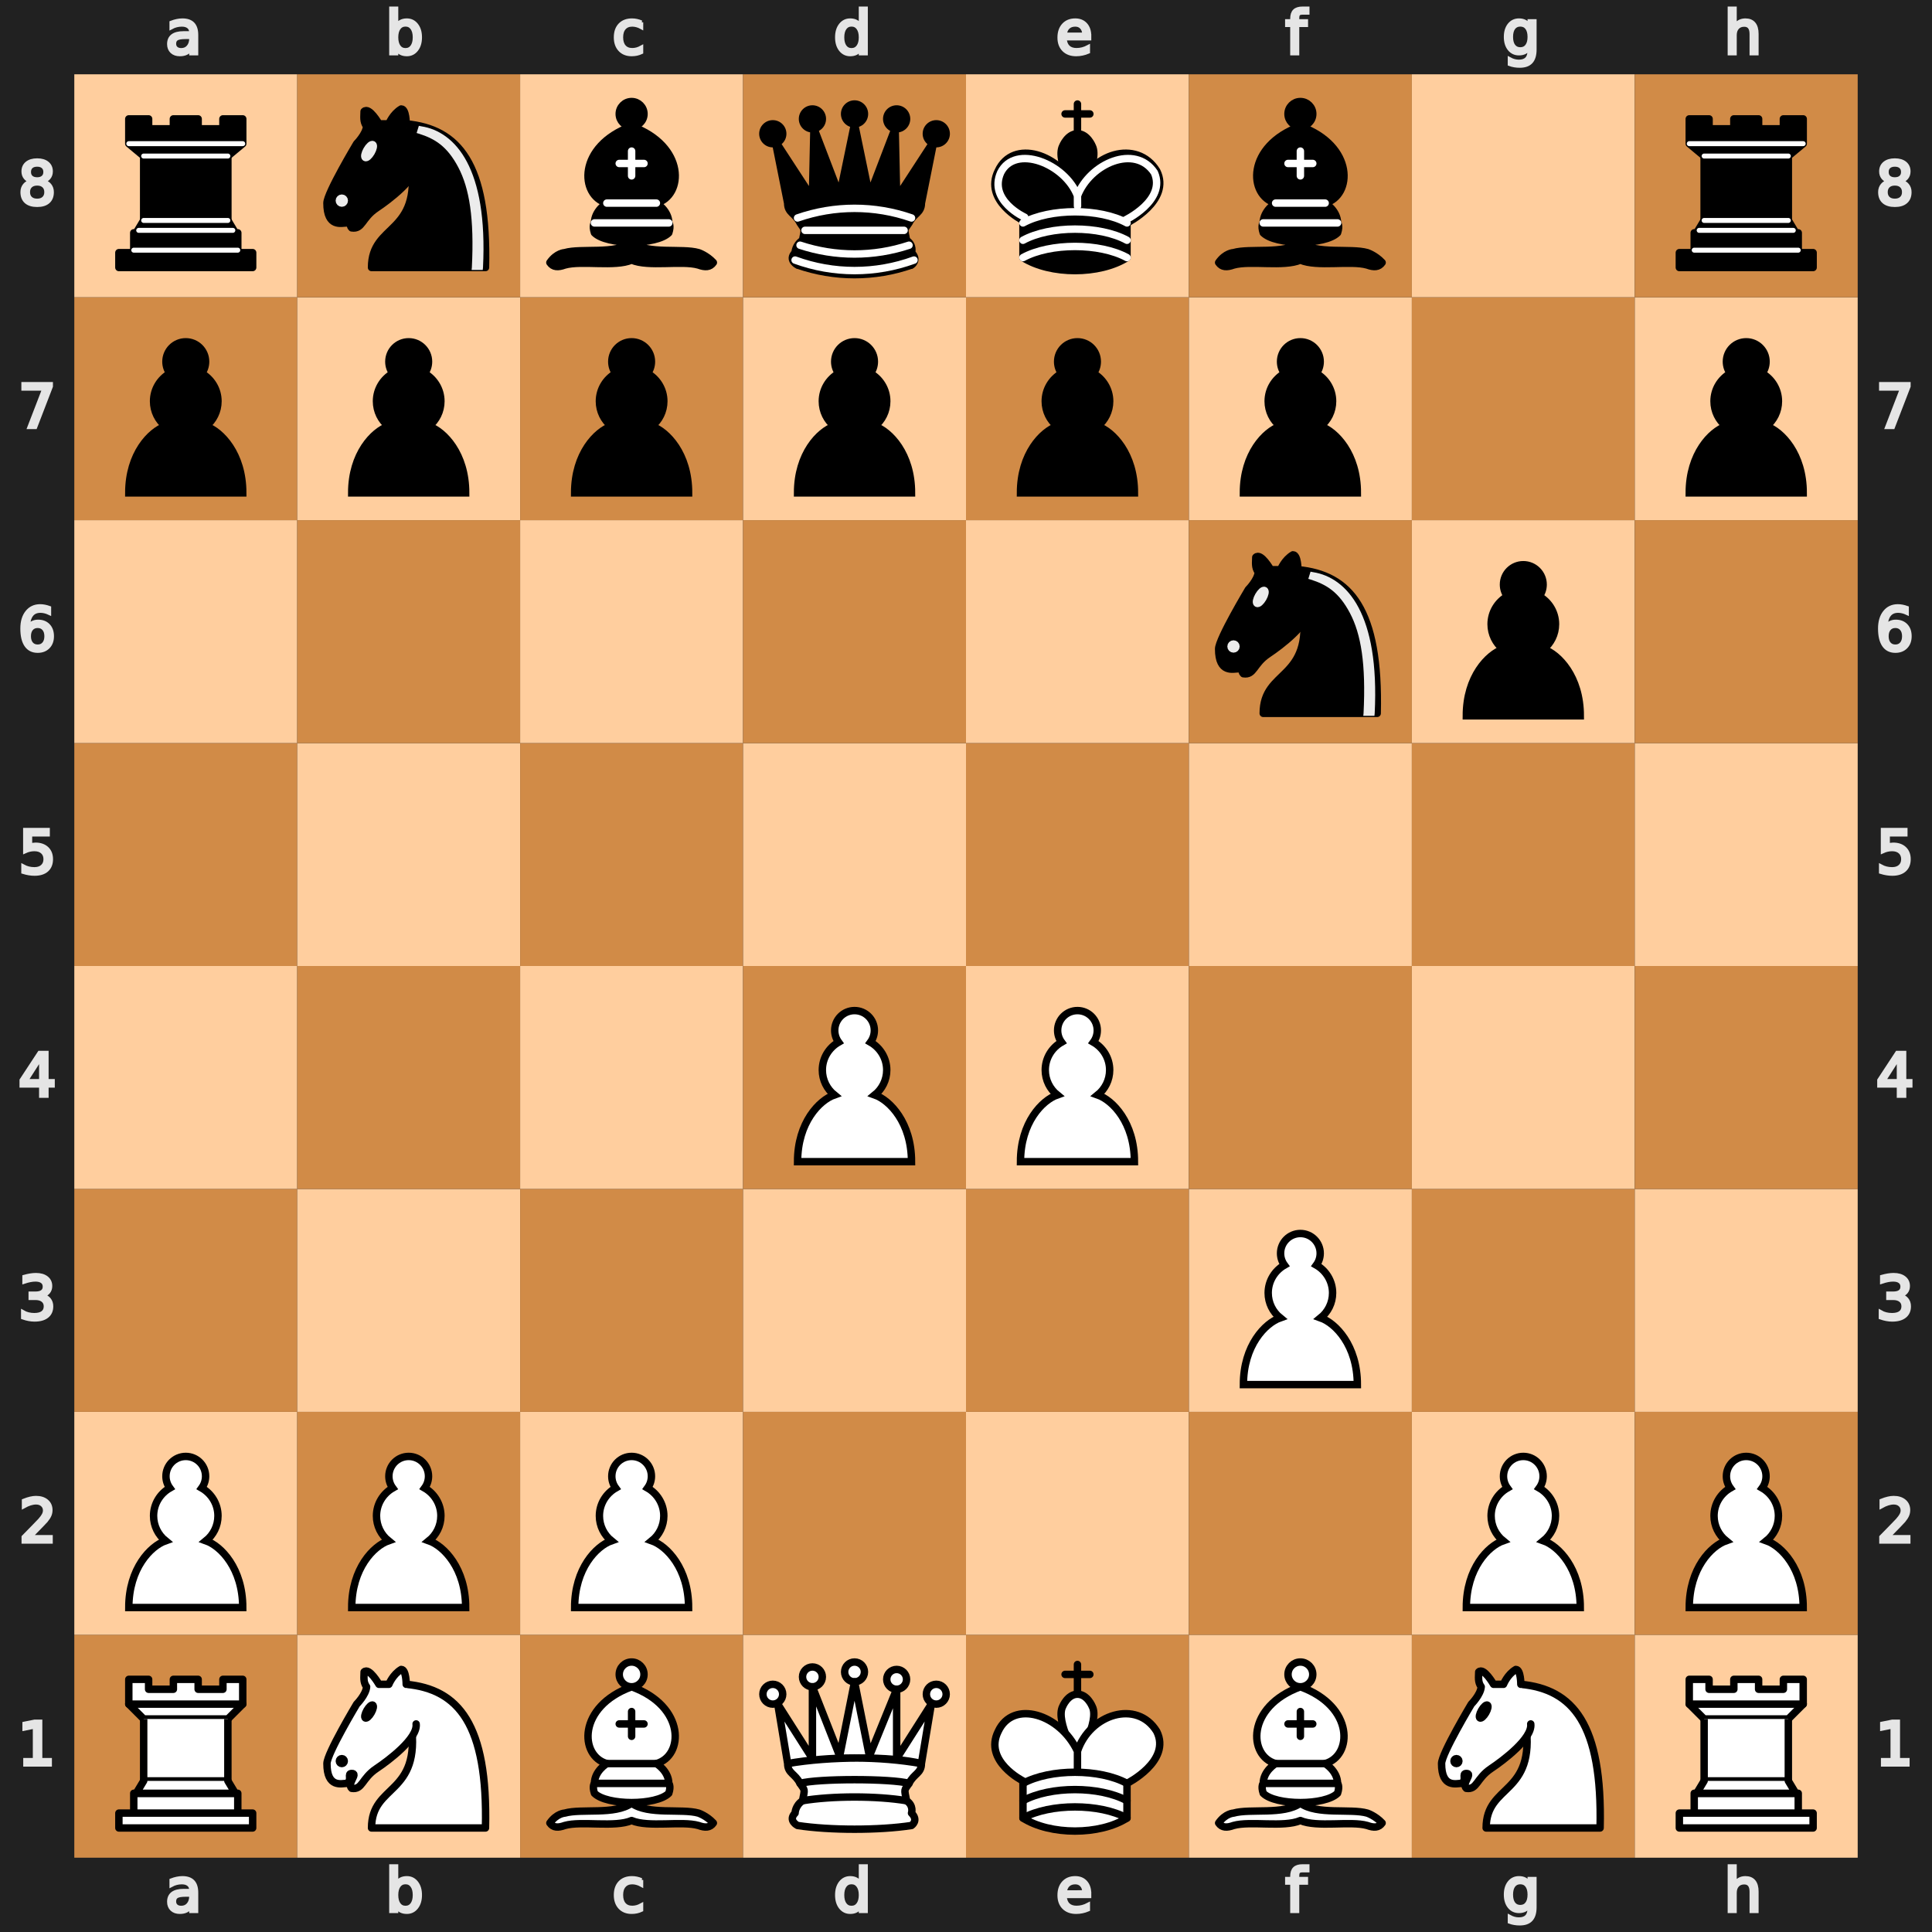
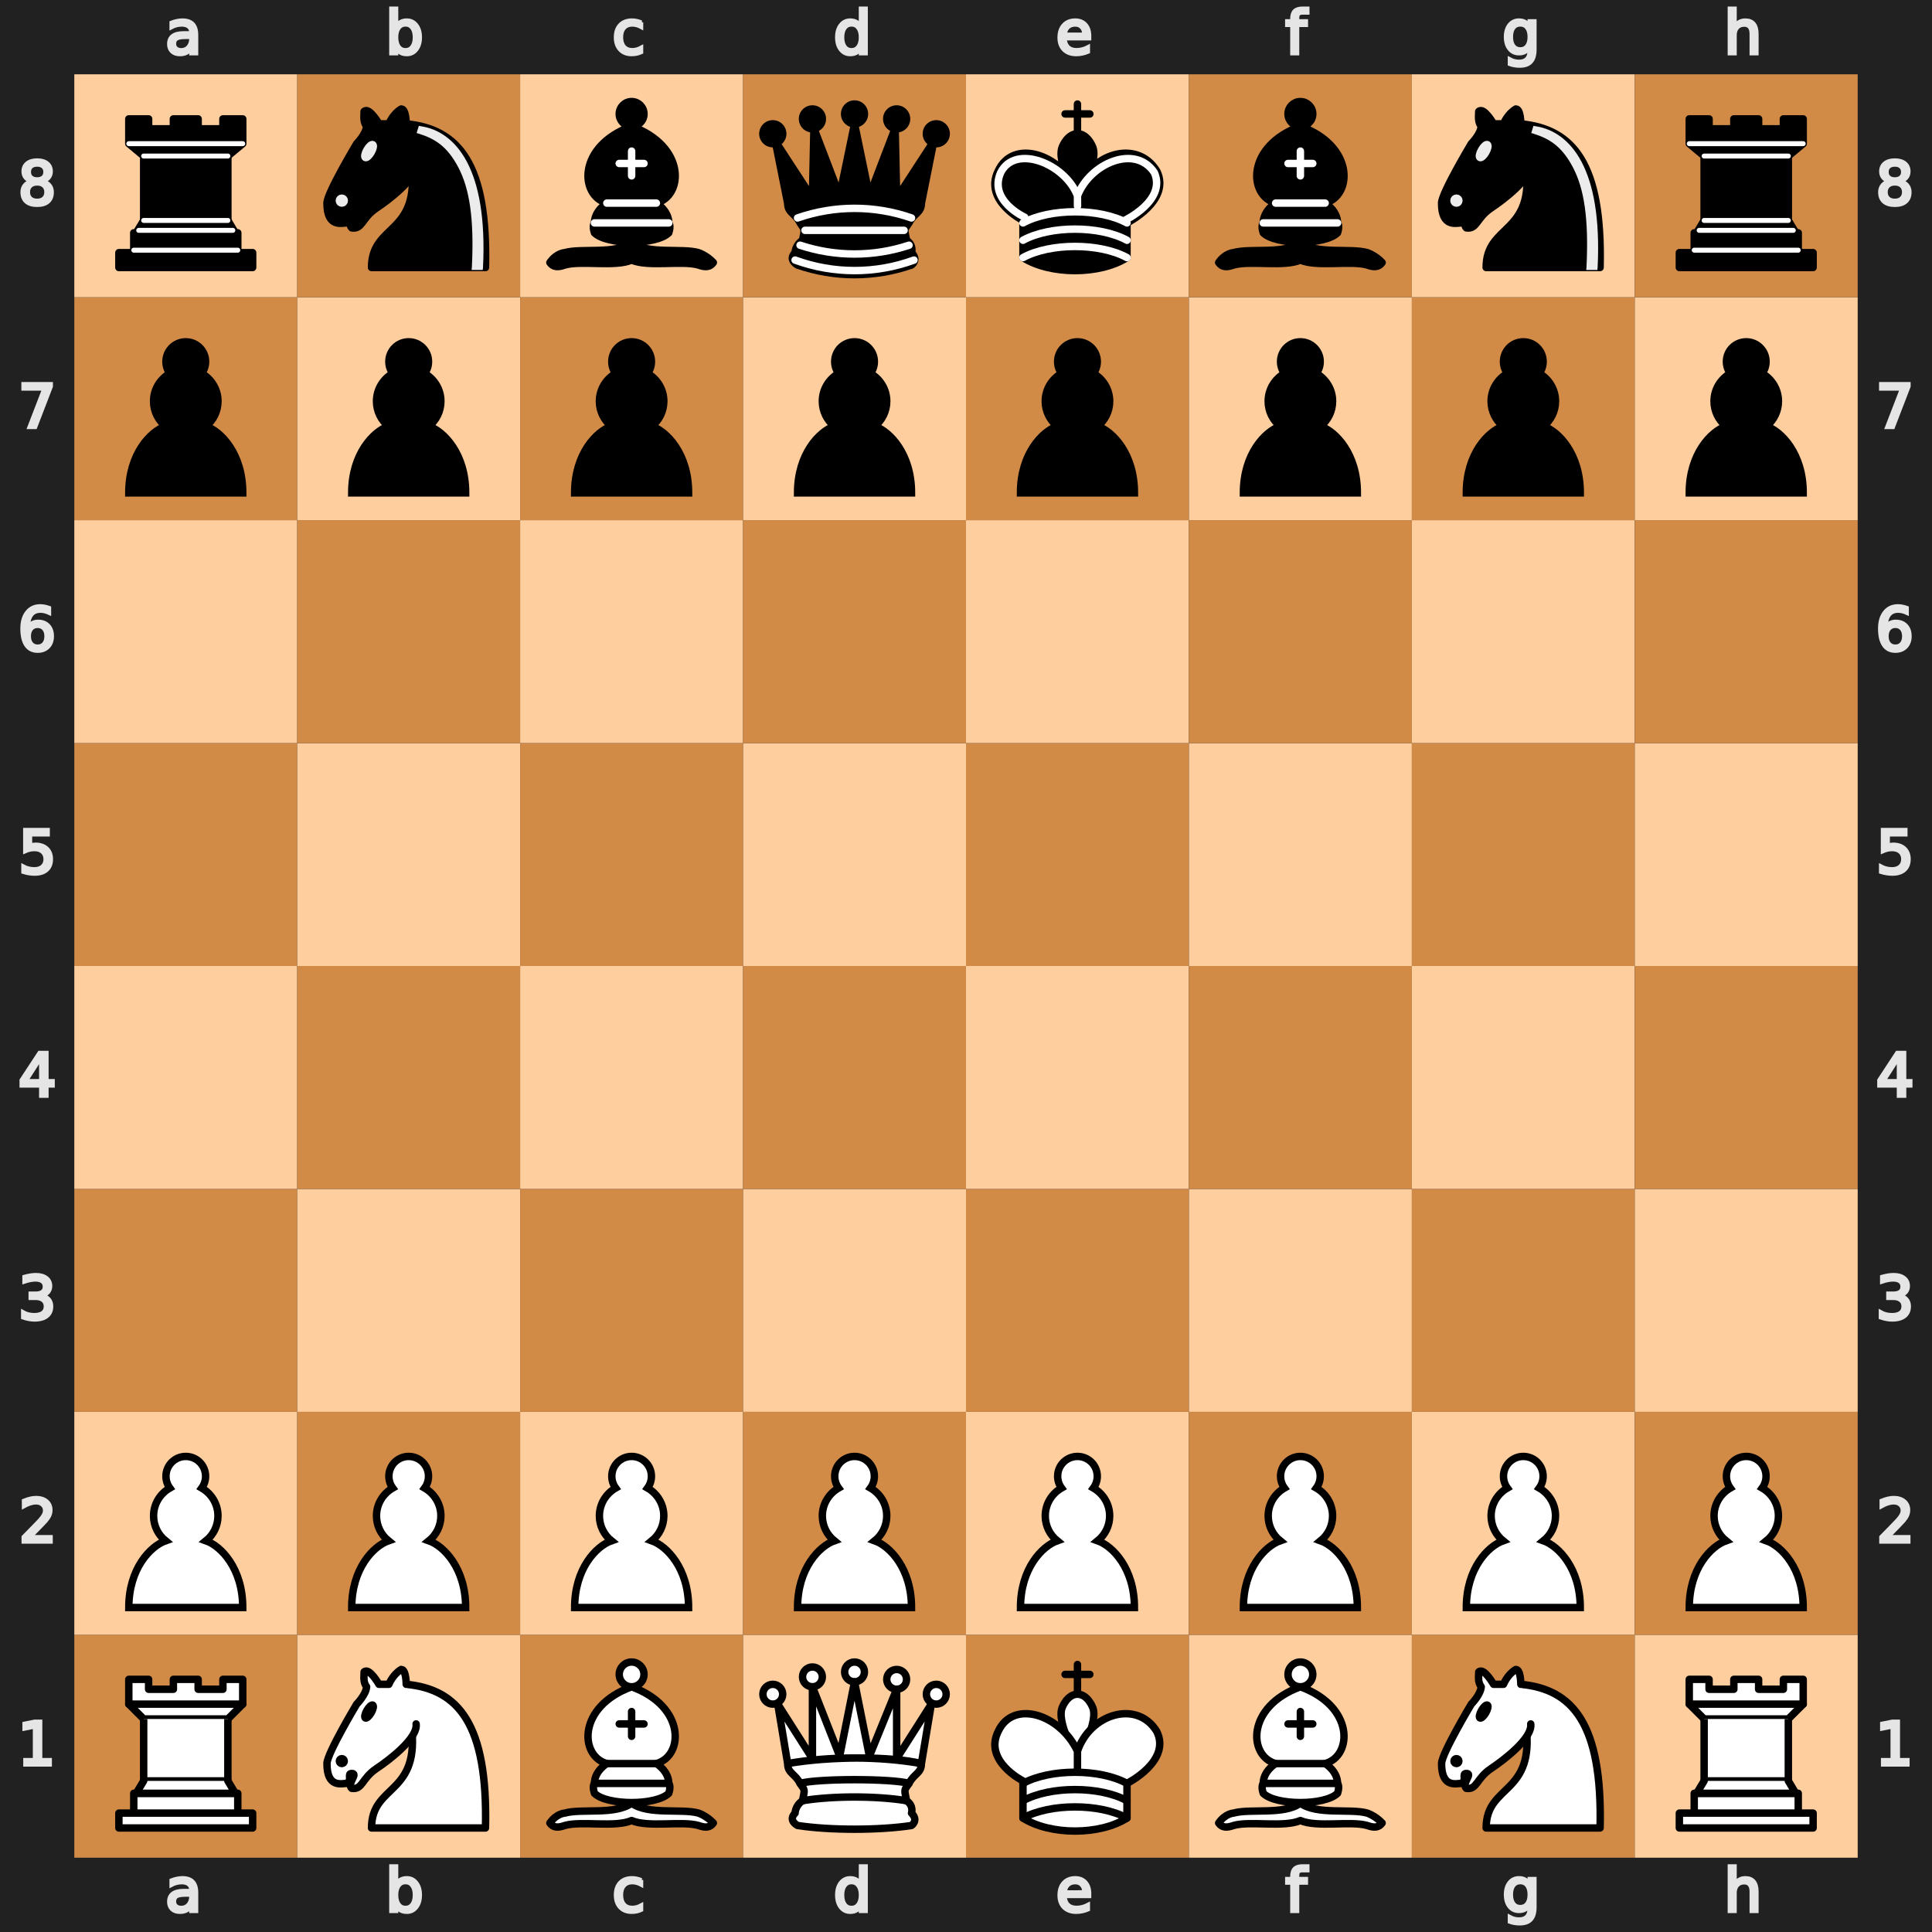
<svg xmlns="http://www.w3.org/2000/svg" xmlns:xlink="http://www.w3.org/1999/xlink" version="1.2" baseProfile="tiny" viewBox="0 0 390 390">
  <defs>
    <g id="white-pawn" class="white pawn">
      <path d="M22.5 9c-2.21 0-4 1.79-4 4 0 .89.29 1.71.78 2.38C17.33 16.5 16 18.59 16 21c0 2.03.94 3.84 2.41 5.03-3 1.06-7.41 5.55-7.41 13.47h23c0-7.92-4.41-12.41-7.41-13.47 1.47-1.19 2.41-3 2.41-5.03 0-2.41-1.33-4.5-3.28-5.62.49-.67.78-1.49.78-2.38 0-2.21-1.79-4-4-4z" fill="#fff" stroke="#000" stroke-width="1.5" stroke-linecap="round" />
    </g>
    <g id="white-knight" class="white knight" fill="none" fill-rule="evenodd" stroke="#000" stroke-width="1.5" stroke-linecap="round" stroke-linejoin="round">
      <path d="M 22,10 C 32.5,11 38.5,18 38,39 L 15,39 C 15,30 25,32.5 23,18" style="fill:#ffffff; stroke:#000000;" />
      <path d="M 24,18 C 24.38,20.91 18.45,25.37 16,27 C 13,29 13.18,31.34 11,31 C 9.958,30.06 12.41,27.96 11,28 C 10,28 11.19,29.23 10,30 C 9,30 5.997,31 6,26 C 6,24 12,14 12,14 C 12,14 13.89,12.1 14,10.5 C 13.27,9.506 13.5,8.5 13.5,7.5 C 14.5,6.5 16.5,10 16.5,10 L 18.5,10 C 18.5,10 19.28,8.008 21,7 C 22,7 22,10 22,10" style="fill:#ffffff; stroke:#000000;" />
      <path d="M 9.5 25.5 A 0.5 0.5 0 1 1 8.5,25.5 A 0.5 0.5 0 1 1 9.5 25.5 z" style="fill:#000000; stroke:#000000;" />
      <path d="M 15 15.5 A 0.5 1.5 0 1 1 14,15.5 A 0.5 1.5 0 1 1 15 15.5 z" transform="matrix(0.866,0.5,-0.5,0.866,9.693,-5.173)" style="fill:#000000; stroke:#000000;" />
    </g>
    <g id="white-bishop" class="white bishop" fill="none" fill-rule="evenodd" stroke="#000" stroke-width="1.5" stroke-linecap="round" stroke-linejoin="round">
      <g fill="#fff" stroke-linecap="butt">
        <path d="M9 36c3.39-.97 10.11.43 13.5-2 3.39 2.43 10.11 1.03 13.5 2 0 0 1.65.54 3 2-.68.97-1.65.99-3 .5-3.39-.97-10.11.46-13.5-1-3.39 1.46-10.11.03-13.5 1-1.354.49-2.323.47-3-.5 1.354-1.94 3-2 3-2zM15 32c2.5 2.5 12.5 2.5 15 0 .5-1.5 0-2 0-2 0-2.5-2.5-4-2.5-4 5.5-1.5 6-11.5-5-15.5-11 4-10.5 14-5 15.5 0 0-2.5 1.5-2.5 4 0 0-.5.5 0 2zM25 8a2.5 2.5 0 1 1-5 0 2.5 2.5 0 1 1 5 0z" />
      </g>
      <path d="M17.5 26h10M15 30h15m-7.5-14.5v5M20 18h5" stroke-linejoin="miter" />
    </g>
    <g id="white-rook" class="white rook" fill="#fff" fill-rule="evenodd" stroke="#000" stroke-width="1.5" stroke-linecap="round" stroke-linejoin="round">
      <path d="M9 39h27v-3H9v3zM12 36v-4h21v4H12zM11 14V9h4v2h5V9h5v2h5V9h4v5" stroke-linecap="butt" />
      <path d="M34 14l-3 3H14l-3-3" />
      <path d="M31 17v12.5H14V17" stroke-linecap="butt" stroke-linejoin="miter" />
      <path d="M31 29.5l1.5 2.5h-20l1.5-2.5" />
      <path d="M11 14h23" fill="none" stroke-linejoin="miter" />
    </g>
    <g id="white-queen" class="white queen" fill="#fff" fill-rule="evenodd" stroke="#000" stroke-width="1.5" stroke-linecap="round" stroke-linejoin="round">
      <path d="M8 12a2 2 0 1 1-4 0 2 2 0 1 1 4 0zM24.5 7.5a2 2 0 1 1-4 0 2 2 0 1 1 4 0zM41 12a2 2 0 1 1-4 0 2 2 0 1 1 4 0zM16 8.5a2 2 0 1 1-4 0 2 2 0 1 1 4 0zM33 9a2 2 0 1 1-4 0 2 2 0 1 1 4 0z" />
      <path d="M9 26c8.5-1.5 21-1.5 27 0l2-12-7 11V11l-5.5 13.5-3-15-3 15-5.5-14V25L7 14l2 12zM9 26c0 2 1.5 2 2.5 4 1 1.5 1 1 .5 3.5-1.5 1-1.5 2.5-1.5 2.5-1.5 1.5.5 2.5.5 2.5 6.5 1 16.5 1 23 0 0 0 1.5-1 0-2.5 0 0 .5-1.5-1-2.5-.5-2.5-.5-2 .5-3.5 1-2 2.5-2 2.5-4-8.5-1.5-18.5-1.5-27 0z" stroke-linecap="butt" />
      <path d="M11.5 30c3.5-1 18.5-1 22 0M12 33.5c6-1 15-1 21 0" fill="none" />
    </g>
    <g id="white-king" class="white king" fill="none" fill-rule="evenodd" stroke="#000" stroke-width="1.5" stroke-linecap="round" stroke-linejoin="round">
      <path d="M22.5 11.63V6M20 8h5" stroke-linejoin="miter" />
      <path d="M22.5 25s4.5-7.5 3-10.5c0 0-1-2.5-3-2.5s-3 2.5-3 2.5c-1.5 3 3 10.5 3 10.5" fill="#fff" stroke-linecap="butt" stroke-linejoin="miter" />
      <path d="M11.5 37c5.5 3.5 15.5 3.5 21 0v-7s9-4.5 6-10.5c-4-6.5-13.5-3.5-16 4V27v-3.5c-3.5-7.5-13-10.5-16-4-3 6 5 10 5 10V37z" fill="#fff" />
      <path d="M11.5 30c5.5-3 15.5-3 21 0m-21 3.5c5.5-3 15.5-3 21 0m-21 3.5c5.5-3 15.5-3 21 0" />
    </g>
    <g id="black-pawn" class="black pawn">
      <path d="M22.5 9c-2.21 0-4 1.79-4 4 0 .89.29 1.71.78 2.38C17.33 16.5 16 18.59 16 21c0 2.03.94 3.84 2.41 5.03-3 1.06-7.41 5.55-7.41 13.47h23c0-7.92-4.41-12.41-7.41-13.47 1.47-1.19 2.41-3 2.41-5.03 0-2.41-1.33-4.5-3.28-5.62.49-.67.78-1.49.78-2.38 0-2.21-1.79-4-4-4z" fill="#000" stroke="#000" stroke-width="1.5" stroke-linecap="round" />
    </g>
    <g id="black-knight" class="black knight" fill="none" fill-rule="evenodd" stroke="#000" stroke-width="1.5" stroke-linecap="round" stroke-linejoin="round">
      <path d="M 22,10 C 32.5,11 38.5,18 38,39 L 15,39 C 15,30 25,32.5 23,18" style="fill:#000000; stroke:#000000;" />
      <path d="M 24,18 C 24.38,20.91 18.45,25.37 16,27 C 13,29 13.18,31.34 11,31 C 9.958,30.06 12.41,27.96 11,28 C 10,28 11.19,29.23 10,30 C 9,30 5.997,31 6,26 C 6,24 12,14 12,14 C 12,14 13.89,12.1 14,10.5 C 13.27,9.506 13.5,8.5 13.5,7.5 C 14.5,6.5 16.5,10 16.5,10 L 18.5,10 C 18.5,10 19.28,8.008 21,7 C 22,7 22,10 22,10" style="fill:#000000; stroke:#000000;" />
      <path d="M 9.5 25.5 A 0.5 0.5 0 1 1 8.5,25.5 A 0.5 0.5 0 1 1 9.5 25.5 z" style="fill:#ececec; stroke:#ececec;" />
      <path d="M 15 15.5 A 0.5 1.5 0 1 1 14,15.5 A 0.5 1.5 0 1 1 15 15.5 z" transform="matrix(0.866,0.5,-0.5,0.866,9.693,-5.173)" style="fill:#ececec; stroke:#ececec;" />
      <path d="M 24.55,10.4 L 24.1,11.85 L 24.6,12 C 27.75,13 30.25,14.49 32.5,18.75 C 34.75,23.01 35.75,29.06 35.25,39 L 35.2,39.5 L 37.45,39.5 L 37.5,39 C 38,28.94 36.62,22.15 34.25,17.66 C 31.88,13.17 28.46,11.02 25.06,10.5 L 24.55,10.4 z " style="fill:#ececec; stroke:none;" />
    </g>
    <g id="black-bishop" class="black bishop" fill="none" fill-rule="evenodd" stroke="#000" stroke-width="1.5" stroke-linecap="round" stroke-linejoin="round">
      <path d="M9 36c3.39-.97 10.11.43 13.5-2 3.39 2.43 10.11 1.03 13.5 2 0 0 1.65.54 3 2-.68.97-1.65.99-3 .5-3.39-.97-10.11.46-13.5-1-3.39 1.46-10.11.03-13.5 1-1.354.49-2.323.47-3-.5 1.354-1.94 3-2 3-2zm6-4c2.5 2.5 12.5 2.5 15 0 .5-1.5 0-2 0-2 0-2.5-2.5-4-2.5-4 5.5-1.5 6-11.5-5-15.5-11 4-10.5 14-5 15.5 0 0-2.5 1.5-2.5 4 0 0-.5.5 0 2zM25 8a2.5 2.5 0 1 1-5 0 2.5 2.5 0 1 1 5 0z" fill="#000" stroke-linecap="butt" />
      <path d="M17.5 26h10M15 30h15m-7.5-14.5v5M20 18h5" stroke="#fff" stroke-linejoin="miter" />
    </g>
    <g id="black-rook" class="black rook" fill="#000" fill-rule="evenodd" stroke="#000" stroke-width="1.5" stroke-linecap="round" stroke-linejoin="round">
      <path d="M9 39h27v-3H9v3zM12.5 32l1.5-2.5h17l1.5 2.5h-20zM12 36v-4h21v4H12z" stroke-linecap="butt" />
      <path d="M14 29.5v-13h17v13H14z" stroke-linecap="butt" stroke-linejoin="miter" />
      <path d="M14 16.5L11 14h23l-3 2.5H14zM11 14V9h4v2h5V9h5v2h5V9h4v5H11z" stroke-linecap="butt" />
      <path d="M12 35.5h21M13 31.5h19M14 29.5h17M14 16.5h17M11 14h23" fill="none" stroke="#fff" stroke-width="1" stroke-linejoin="miter" />
    </g>
    <g id="black-queen" class="black queen" fill="#000" fill-rule="evenodd" stroke="#000" stroke-width="1.5" stroke-linecap="round" stroke-linejoin="round">
      <g fill="#000" stroke="none">
        <circle cx="6" cy="12" r="2.75" />
        <circle cx="14" cy="9" r="2.75" />
        <circle cx="22.5" cy="8" r="2.75" />
        <circle cx="31" cy="9" r="2.75" />
        <circle cx="39" cy="12" r="2.75" />
      </g>
      <path d="M9 26c8.5-1.5 21-1.5 27 0l2.5-12.5L31 25l-.3-14.1-5.2 13.6-3-14.5-3 14.5-5.2-13.6L14 25 6.5 13.5 9 26zM9 26c0 2 1.5 2 2.5 4 1 1.5 1 1 .5 3.5-1.5 1-1.5 2.5-1.5 2.5-1.5 1.5.5 2.5.5 2.5 6.5 1 16.5 1 23 0 0 0 1.5-1 0-2.5 0 0 .5-1.5-1-2.5-.5-2.5-.5-2 .5-3.5 1-2 2.5-2 2.5-4-8.5-1.5-18.5-1.5-27 0z" stroke-linecap="butt" />
      <path d="M11 38.5a35 35 1 0 0 23 0" fill="none" stroke-linecap="butt" />
      <path d="M11 29a35 35 1 0 1 23 0M12.5 31.5h20M11.5 34.5a35 35 1 0 0 22 0M10.5 37.5a35 35 1 0 0 24 0" fill="none" stroke="#fff" />
    </g>
    <g id="black-king" class="black king" fill="none" fill-rule="evenodd" stroke="#000" stroke-width="1.5" stroke-linecap="round" stroke-linejoin="round">
      <path d="M22.5 11.63V6" stroke-linejoin="miter" />
      <path d="M22.5 25s4.5-7.5 3-10.5c0 0-1-2.5-3-2.5s-3 2.5-3 2.5c-1.5 3 3 10.5 3 10.5" fill="#000" stroke-linecap="butt" stroke-linejoin="miter" />
      <path d="M11.5 37c5.5 3.5 15.5 3.5 21 0v-7s9-4.5 6-10.5c-4-6.5-13.5-3.5-16 4V27v-3.5c-3.5-7.5-13-10.5-16-4-3 6 5 10 5 10V37z" fill="#000" />
      <path d="M20 8h5" stroke-linejoin="miter" />
      <path d="M32 29.5s8.5-4 6.03-9.65C34.15 14 25 18 22.5 24.5l.01 2.1-.01-2.1C20 18 9.906 14 6.997 19.85c-2.497 5.65 4.853 9 4.853 9M11.5 30c5.5-3 15.5-3 21 0m-21 3.5c5.5-3 15.5-3 21 0m-21 3.5c5.5-3 15.5-3 21 0" stroke="#fff" />
    </g>
  </defs>
  <rect x="0" y="0" width="390" height="390" fill="#212121" />
  <g transform="translate(20, 0) scale(0.75, 0.75)" fill="#e5e5e5" stroke="#e5e5e5">
    <path d="M23.328 10.016q-1.742 0-2.414.398-.672.398-.672 1.36 0 .765.5 1.218.508.445 1.375.445 1.196 0 1.914-.843.727-.852.727-2.258v-.32zm2.867-.594v4.992h-1.437v-1.328q-.492.797-1.227 1.18-.734.375-1.797.375-1.343 0-2.14-.75-.79-.758-.79-2.024 0-1.476.985-2.226.992-.75 2.953-.75h2.016V8.75q0-.992-.656-1.531-.649-.547-1.829-.547-.75 0-1.46.18-.711.18-1.368.539V6.062q.79-.304 1.532-.453.742-.156 1.445-.156 1.898 0 2.836.984.937.985.937 2.985z" />
  </g>
  <g transform="translate(20, 375) scale(0.75, 0.75)" fill="#e5e5e5" stroke="#e5e5e5">
    <path d="M23.328 10.016q-1.742 0-2.414.398-.672.398-.672 1.36 0 .765.5 1.218.508.445 1.375.445 1.196 0 1.914-.843.727-.852.727-2.258v-.32zm2.867-.594v4.992h-1.437v-1.328q-.492.797-1.227 1.18-.734.375-1.797.375-1.343 0-2.14-.75-.79-.758-.79-2.024 0-1.476.985-2.226.992-.75 2.953-.75h2.016V8.75q0-.992-.656-1.531-.649-.547-1.829-.547-.75 0-1.46.18-.711.18-1.368.539V6.062q.79-.304 1.532-.453.742-.156 1.445-.156 1.898 0 2.836.984.937.985.937 2.985z" />
  </g>
  <g transform="translate(65, 0) scale(0.75, 0.75)" fill="#e5e5e5" stroke="#e5e5e5">
    <path d="M24.922 10.047q0-1.586-.656-2.485-.649-.906-1.79-.906-1.14 0-1.796.906-.649.899-.649 2.485 0 1.586.649 2.492.656.898 1.797.898 1.14 0 1.789-.898.656-.906.656-2.492zm-4.89-3.055q.452-.781 1.14-1.156.695-.383 1.656-.383 1.594 0 2.586 1.266 1 1.265 1 3.328 0 2.062-1 3.328-.992 1.266-2.586 1.266-.96 0-1.656-.375-.688-.383-1.14-1.164v1.312h-1.446V2.258h1.445z" />
  </g>
  <g transform="translate(65, 375) scale(0.75, 0.75)" fill="#e5e5e5" stroke="#e5e5e5">
    <path d="M24.922 10.047q0-1.586-.656-2.485-.649-.906-1.79-.906-1.14 0-1.796.906-.649.899-.649 2.485 0 1.586.649 2.492.656.898 1.797.898 1.14 0 1.789-.898.656-.906.656-2.492zm-4.89-3.055q.452-.781 1.14-1.156.695-.383 1.656-.383 1.594 0 2.586 1.266 1 1.265 1 3.328 0 2.062-1 3.328-.992 1.266-2.586 1.266-.96 0-1.656-.375-.688-.383-1.14-1.164v1.312h-1.446V2.258h1.445z" />
  </g>
  <g transform="translate(110, 0) scale(0.75, 0.75)" fill="#e5e5e5" stroke="#e5e5e5">
    <path d="M25.96 6v1.344q-.608-.336-1.226-.5-.609-.172-1.234-.172-1.398 0-2.172.89-.773.883-.773 2.485 0 1.601.773 2.492.774.883 2.172.883.625 0 1.234-.164.618-.172 1.227-.508v1.328q-.602.281-1.25.422-.64.14-1.367.14-1.977 0-3.14-1.242-1.165-1.242-1.165-3.351 0-2.14 1.172-3.367 1.18-1.227 3.227-1.227.664 0 1.296.14.633.134 1.227.407z" />
  </g>
  <g transform="translate(110, 375) scale(0.75, 0.75)" fill="#e5e5e5" stroke="#e5e5e5">
    <path d="M25.96 6v1.344q-.608-.336-1.226-.5-.609-.172-1.234-.172-1.398 0-2.172.89-.773.883-.773 2.485 0 1.601.773 2.492.774.883 2.172.883.625 0 1.234-.164.618-.172 1.227-.508v1.328q-.602.281-1.25.422-.64.14-1.367.14-1.977 0-3.14-1.242-1.165-1.242-1.165-3.351 0-2.14 1.172-3.367 1.18-1.227 3.227-1.227.664 0 1.296.14.633.134 1.227.407z" />
  </g>
  <g transform="translate(155, 0) scale(0.75, 0.75)" fill="#e5e5e5" stroke="#e5e5e5">
    <path d="M24.973 6.992V2.258h1.437v12.156h-1.437v-1.312q-.453.78-1.149 1.164-.687.375-1.656.375-1.586 0-2.586-1.266-.992-1.266-.992-3.328 0-2.063.992-3.328 1-1.266 2.586-1.266.969 0 1.656.383.696.375 1.149 1.156zm-4.899 3.055q0 1.586.649 2.492.656.898 1.797.898 1.14 0 1.796-.898.657-.906.657-2.492 0-1.586-.657-2.485-.656-.906-1.796-.906-1.141 0-1.797.906-.649.899-.649 2.485z" />
  </g>
  <g transform="translate(155, 375) scale(0.75, 0.75)" fill="#e5e5e5" stroke="#e5e5e5">
    <path d="M24.973 6.992V2.258h1.437v12.156h-1.437v-1.312q-.453.78-1.149 1.164-.687.375-1.656.375-1.586 0-2.586-1.266-.992-1.266-.992-3.328 0-2.063.992-3.328 1-1.266 2.586-1.266.969 0 1.656.383.696.375 1.149 1.156zm-4.899 3.055q0 1.586.649 2.492.656.898 1.797.898 1.14 0 1.796-.898.657-.906.657-2.492 0-1.586-.657-2.485-.656-.906-1.796-.906-1.141 0-1.797.906-.649.899-.649 2.485z" />
  </g>
  <g transform="translate(200, 0) scale(0.75, 0.75)" fill="#e5e5e5" stroke="#e5e5e5">
    <path d="M26.555 9.68v.703h-6.61q.094 1.484.89 2.265.806.774 2.235.774.828 0 1.602-.203.781-.203 1.547-.61v1.36q-.774.328-1.586.5-.813.172-1.649.172-2.093 0-3.32-1.22-1.219-1.218-1.219-3.296 0-2.148 1.157-3.406 1.164-1.266 3.132-1.266 1.766 0 2.79 1.14 1.03 1.134 1.03 3.087zm-1.438-.422q-.015-1.18-.664-1.883-.64-.703-1.703-.703-1.203 0-1.93.68-.718.68-.828 1.914z" />
  </g>
  <g transform="translate(200, 375) scale(0.75, 0.75)" fill="#e5e5e5" stroke="#e5e5e5">
    <path d="M26.555 9.68v.703h-6.61q.094 1.484.89 2.265.806.774 2.235.774.828 0 1.602-.203.781-.203 1.547-.61v1.36q-.774.328-1.586.5-.813.172-1.649.172-2.093 0-3.32-1.22-1.219-1.218-1.219-3.296 0-2.148 1.157-3.406 1.164-1.266 3.132-1.266 1.766 0 2.79 1.14 1.03 1.134 1.03 3.087zm-1.438-.422q-.015-1.18-.664-1.883-.64-.703-1.703-.703-1.203 0-1.93.68-.718.68-.828 1.914z" />
  </g>
  <g transform="translate(245, 0) scale(0.75, 0.75)" fill="#e5e5e5" stroke="#e5e5e5">
    <path d="M25.285 2.258v1.195H23.91q-.773 0-1.078.313-.297.312-.297 1.125v.773h2.367v1.117h-2.367v7.633H21.09V6.781h-1.375V5.664h1.375v-.61q0-1.46.68-2.124.68-.672 2.156-.672z" />
  </g>
  <g transform="translate(245, 375) scale(0.75, 0.75)" fill="#e5e5e5" stroke="#e5e5e5">
    <path d="M25.285 2.258v1.195H23.91q-.773 0-1.078.313-.297.312-.297 1.125v.773h2.367v1.117h-2.367v7.633H21.09V6.781h-1.375V5.664h1.375v-.61q0-1.46.68-2.124.68-.672 2.156-.672z" />
  </g>
  <g transform="translate(290, 0) scale(0.75, 0.75)" fill="#e5e5e5" stroke="#e5e5e5">
    <path d="M24.973 9.937q0-1.562-.649-2.421-.64-.86-1.804-.86-1.157 0-1.805.86-.64.859-.64 2.421 0 1.555.64 2.415.648.859 1.805.859 1.164 0 1.804-.86.649-.859.649-2.414zm1.437 3.391q0 2.234-.992 3.32-.992 1.094-3.04 1.094-.757 0-1.429-.117-.672-.11-1.304-.344v-1.398q.632.344 1.25.508.617.164 1.257.164 1.414 0 2.118-.743.703-.734.703-2.226v-.711q-.446.773-1.141 1.156-.695.383-1.664.383-1.61 0-2.594-1.227-.984-1.226-.984-3.25 0-2.03.984-3.257.985-1.227 2.594-1.227.969 0 1.664.383t1.14 1.156V5.664h1.438z" />
  </g>
  <g transform="translate(290, 375) scale(0.75, 0.75)" fill="#e5e5e5" stroke="#e5e5e5">
    <path d="M24.973 9.937q0-1.562-.649-2.421-.64-.86-1.804-.86-1.157 0-1.805.86-.64.859-.64 2.421 0 1.555.64 2.415.648.859 1.805.859 1.164 0 1.804-.86.649-.859.649-2.414zm1.437 3.391q0 2.234-.992 3.32-.992 1.094-3.04 1.094-.757 0-1.429-.117-.672-.11-1.304-.344v-1.398q.632.344 1.25.508.617.164 1.257.164 1.414 0 2.118-.743.703-.734.703-2.226v-.711q-.446.773-1.141 1.156-.695.383-1.664.383-1.61 0-2.594-1.227-.984-1.226-.984-3.25 0-2.03.984-3.257.985-1.227 2.594-1.227.969 0 1.664.383t1.14 1.156V5.664h1.438z" />
  </g>
  <g transform="translate(335, 0) scale(0.75, 0.75)" fill="#e5e5e5" stroke="#e5e5e5">
    <path d="M26.164 9.133v5.281h-1.437V9.18q0-1.243-.485-1.86-.484-.617-1.453-.617-1.164 0-1.836.742-.672.742-.672 2.024v4.945h-1.445V2.258h1.445v4.765q.516-.789 1.211-1.18.703-.39 1.617-.39 1.508 0 2.282.938.773.93.773 2.742z" />
  </g>
  <g transform="translate(335, 375) scale(0.75, 0.75)" fill="#e5e5e5" stroke="#e5e5e5">
    <path d="M26.164 9.133v5.281h-1.437V9.18q0-1.243-.485-1.86-.484-.617-1.453-.617-1.164 0-1.836.742-.672.742-.672 2.024v4.945h-1.445V2.258h1.445v4.765q.516-.789 1.211-1.18.703-.39 1.617-.39 1.508 0 2.282.938.773.93.773 2.742z" />
  </g>
  <g transform="translate(0, 335) scale(0.75, 0.75)" fill="#e5e5e5" stroke="#e5e5e5">
    <path d="M6.754 26.996h2.578v-8.898l-2.805.562v-1.437l2.79-.563h1.578v10.336h2.578v1.328h-6.72z" />
  </g>
  <g transform="translate(375, 335) scale(0.75, 0.75)" fill="#e5e5e5" stroke="#e5e5e5">
    <path d="M6.754 26.996h2.578v-8.898l-2.805.562v-1.437l2.79-.563h1.578v10.336h2.578v1.328h-6.72z" />
  </g>
  <g transform="translate(0, 290) scale(0.75, 0.75)" fill="#e5e5e5" stroke="#e5e5e5">
    <path d="M8.195 26.996h5.508v1.328H6.297v-1.328q.898-.93 2.445-2.492 1.555-1.57 1.953-2.024.758-.851 1.055-1.437.305-.594.305-1.164 0-.93-.657-1.516-.648-.586-1.695-.586-.742 0-1.57.258-.82.258-1.758.781v-1.593q.953-.383 1.781-.578.828-.196 1.516-.196 1.812 0 2.89.906 1.079.907 1.079 2.422 0 .72-.274 1.368-.265.64-.976 1.515-.196.227-1.243 1.313-1.046 1.078-2.953 3.023z" />
  </g>
  <g transform="translate(375, 290) scale(0.75, 0.75)" fill="#e5e5e5" stroke="#e5e5e5">
    <path d="M8.195 26.996h5.508v1.328H6.297v-1.328q.898-.93 2.445-2.492 1.555-1.57 1.953-2.024.758-.851 1.055-1.437.305-.594.305-1.164 0-.93-.657-1.516-.648-.586-1.695-.586-.742 0-1.57.258-.82.258-1.758.781v-1.593q.953-.383 1.781-.578.828-.196 1.516-.196 1.812 0 2.89.906 1.079.907 1.079 2.422 0 .72-.274 1.368-.265.64-.976 1.515-.196.227-1.243 1.313-1.046 1.078-2.953 3.023z" />
  </g>
  <g transform="translate(0, 245) scale(0.75, 0.75)" fill="#e5e5e5" stroke="#e5e5e5">
    <path d="M11.434 22.035q1.132.242 1.765 1.008.64.766.64 1.89 0 1.727-1.187 2.672-1.187.946-3.375.946-.734 0-1.515-.149-.774-.14-1.602-.43V26.45q.656.383 1.438.578.78.196 1.632.196 1.485 0 2.258-.586.782-.586.782-1.703 0-1.032-.727-1.61-.719-.586-2.008-.586h-1.36v-1.297h1.423q1.164 0 1.78-.46.618-.47.618-1.344 0-.899-.64-1.375-.633-.485-1.82-.485-.65 0-1.391.141-.743.14-1.633.437V16.95q.898-.25 1.68-.375.788-.125 1.484-.125 1.797 0 2.844.82 1.046.813 1.046 2.204 0 .968-.554 1.64-.555.664-1.578.922z" />
  </g>
  <g transform="translate(375, 245) scale(0.75, 0.75)" fill="#e5e5e5" stroke="#e5e5e5">
    <path d="M11.434 22.035q1.132.242 1.765 1.008.64.766.64 1.89 0 1.727-1.187 2.672-1.187.946-3.375.946-.734 0-1.515-.149-.774-.14-1.602-.43V26.45q.656.383 1.438.578.78.196 1.632.196 1.485 0 2.258-.586.782-.586.782-1.703 0-1.032-.727-1.61-.719-.586-2.008-.586h-1.36v-1.297h1.423q1.164 0 1.78-.46.618-.47.618-1.344 0-.899-.64-1.375-.633-.485-1.82-.485-.65 0-1.391.141-.743.14-1.633.437V16.95q.898-.25 1.68-.375.788-.125 1.484-.125 1.797 0 2.844.82 1.046.813 1.046 2.204 0 .968-.554 1.64-.555.664-1.578.922z" />
  </g>
  <g transform="translate(0, 200) scale(0.75, 0.75)" fill="#e5e5e5" stroke="#e5e5e5">
    <path d="M11.016 18.035L7.03 24.262h3.985zm-.414-1.375h1.984v7.602h1.664v1.312h-1.664v2.75h-1.57v-2.75H5.75v-1.523z" />
  </g>
  <g transform="translate(375, 200) scale(0.75, 0.75)" fill="#e5e5e5" stroke="#e5e5e5">
    <path d="M11.016 18.035L7.03 24.262h3.985zm-.414-1.375h1.984v7.602h1.664v1.312h-1.664v2.75h-1.57v-2.75H5.75v-1.523z" />
  </g>
  <g transform="translate(0, 155) scale(0.75, 0.75)" fill="#e5e5e5" stroke="#e5e5e5">
    <path d="M6.719 16.66h6.195v1.328h-4.75v2.86q.344-.118.688-.172.343-.063.687-.063 1.953 0 3.094 1.07 1.14 1.07 1.14 2.899 0 1.883-1.171 2.93-1.172 1.039-3.305 1.039-.735 0-1.5-.125-.758-.125-1.57-.375v-1.586q.703.383 1.453.57.75.188 1.586.188 1.351 0 2.14-.711.79-.711.79-1.93 0-1.219-.79-1.93-.789-.71-2.14-.71-.633 0-1.266.14-.625.14-1.281.438z" />
  </g>
  <g transform="translate(375, 155) scale(0.75, 0.75)" fill="#e5e5e5" stroke="#e5e5e5">
    <path d="M6.719 16.66h6.195v1.328h-4.75v2.86q.344-.118.688-.172.343-.063.687-.063 1.953 0 3.094 1.07 1.14 1.07 1.14 2.899 0 1.883-1.171 2.93-1.172 1.039-3.305 1.039-.735 0-1.5-.125-.758-.125-1.57-.375v-1.586q.703.383 1.453.57.75.188 1.586.188 1.351 0 2.14-.711.79-.711.79-1.93 0-1.219-.79-1.93-.789-.71-2.14-.71-.633 0-1.266.14-.625.14-1.281.438z" />
  </g>
  <g transform="translate(0, 110) scale(0.75, 0.75)" fill="#e5e5e5" stroke="#e5e5e5">
    <path d="M10.137 21.863q-1.063 0-1.688.727-.617.726-.617 1.992 0 1.258.617 1.992.625.727 1.688.727 1.062 0 1.68-.727.624-.734.624-1.992 0-1.266-.625-1.992-.617-.727-1.68-.727zm3.133-4.945v1.437q-.594-.28-1.204-.43-.601-.148-1.195-.148-1.562 0-2.39 1.055-.82 1.055-.938 3.188.46-.68 1.156-1.04.696-.367 1.531-.367 1.758 0 2.774 1.07 1.023 1.063 1.023 2.899 0 1.797-1.062 2.883-1.063 1.086-2.828 1.086-2.024 0-3.094-1.547-1.07-1.555-1.07-4.5 0-2.766 1.312-4.406 1.313-1.649 3.524-1.649.593 0 1.195.117.61.118 1.266.352z" />
  </g>
  <g transform="translate(375, 110) scale(0.75, 0.75)" fill="#e5e5e5" stroke="#e5e5e5">
    <path d="M10.137 21.863q-1.063 0-1.688.727-.617.726-.617 1.992 0 1.258.617 1.992.625.727 1.688.727 1.062 0 1.68-.727.624-.734.624-1.992 0-1.266-.625-1.992-.617-.727-1.68-.727zm3.133-4.945v1.437q-.594-.28-1.204-.43-.601-.148-1.195-.148-1.562 0-2.39 1.055-.82 1.055-.938 3.188.46-.68 1.156-1.04.696-.367 1.531-.367 1.758 0 2.774 1.07 1.023 1.063 1.023 2.899 0 1.797-1.062 2.883-1.063 1.086-2.828 1.086-2.024 0-3.094-1.547-1.07-1.555-1.07-4.5 0-2.766 1.312-4.406 1.313-1.649 3.524-1.649.593 0 1.195.117.61.118 1.266.352z" />
  </g>
  <g transform="translate(0, 65) scale(0.75, 0.75)" fill="#e5e5e5" stroke="#e5e5e5">
    <path d="M6.25 16.66h7.5v.672L9.516 28.324H7.867l3.985-10.336H6.25z" />
  </g>
  <g transform="translate(375, 65) scale(0.75, 0.75)" fill="#e5e5e5" stroke="#e5e5e5">
    <path d="M6.25 16.66h7.5v.672L9.516 28.324H7.867l3.985-10.336H6.25z" />
  </g>
  <g transform="translate(0, 20) scale(0.75, 0.75)" fill="#e5e5e5" stroke="#e5e5e5">
    <path d="M10 22.785q-1.125 0-1.773.602-.641.601-.641 1.656t.64 1.656q.649.602 1.774.602t1.773-.602q.649-.61.649-1.656 0-1.055-.649-1.656-.64-.602-1.773-.602zm-1.578-.672q-1.016-.25-1.586-.945-.563-.695-.563-1.695 0-1.399.993-2.211 1-.813 2.734-.813 1.742 0 2.734.813.993.812.993 2.21 0 1-.57 1.696-.563.695-1.571.945 1.14.266 1.773 1.04.641.773.641 1.89 0 1.695-1.04 2.602-1.03.906-2.96.906t-2.969-.906Q6 26.738 6 25.043q0-1.117.64-1.89.641-.774 1.782-1.04zm-.578-2.492q0 .906.562 1.414.57.508 1.594.508 1.016 0 1.586-.508.578-.508.578-1.414 0-.906-.578-1.414-.57-.508-1.586-.508-1.023 0-1.594.508-.562.508-.562 1.414z" />
  </g>
  <g transform="translate(375, 20) scale(0.75, 0.75)" fill="#e5e5e5" stroke="#e5e5e5">
    <path d="M10 22.785q-1.125 0-1.773.602-.641.601-.641 1.656t.64 1.656q.649.602 1.774.602t1.773-.602q.649-.61.649-1.656 0-1.055-.649-1.656-.64-.602-1.773-.602zm-1.578-.672q-1.016-.25-1.586-.945-.563-.695-.563-1.695 0-1.399.993-2.211 1-.813 2.734-.813 1.742 0 2.734.813.993.812.993 2.21 0 1-.57 1.696-.563.695-1.571.945 1.14.266 1.773 1.04.641.773.641 1.89 0 1.695-1.04 2.602-1.03.906-2.96.906t-2.969-.906Q6 26.738 6 25.043q0-1.117.64-1.89.641-.774 1.782-1.04zm-.578-2.492q0 .906.562 1.414.57.508 1.594.508 1.016 0 1.586-.508.578-.508.578-1.414 0-.906-.578-1.414-.57-.508-1.586-.508-1.023 0-1.594.508-.562.508-.562 1.414z" />
  </g>
  <rect x="15" y="330" width="45" height="45" class="square dark a1" stroke="none" fill="#d18b47" />
  <rect x="60" y="330" width="45" height="45" class="square light b1" stroke="none" fill="#ffce9e" />
  <rect x="105" y="330" width="45" height="45" class="square dark c1" stroke="none" fill="#d18b47" />
  <rect x="150" y="330" width="45" height="45" class="square light d1" stroke="none" fill="#ffce9e" />
  <rect x="195" y="330" width="45" height="45" class="square dark e1" stroke="none" fill="#d18b47" />
  <rect x="240" y="330" width="45" height="45" class="square light f1" stroke="none" fill="#ffce9e" />
  <rect x="285" y="330" width="45" height="45" class="square dark g1" stroke="none" fill="#d18b47" />
  <rect x="330" y="330" width="45" height="45" class="square light h1" stroke="none" fill="#ffce9e" />
  <rect x="15" y="285" width="45" height="45" class="square light a2" stroke="none" fill="#ffce9e" />
  <rect x="60" y="285" width="45" height="45" class="square dark b2" stroke="none" fill="#d18b47" />
  <rect x="105" y="285" width="45" height="45" class="square light c2" stroke="none" fill="#ffce9e" />
  <rect x="150" y="285" width="45" height="45" class="square dark d2" stroke="none" fill="#d18b47" />
  <rect x="195" y="285" width="45" height="45" class="square light e2" stroke="none" fill="#ffce9e" />
  <rect x="240" y="285" width="45" height="45" class="square dark f2" stroke="none" fill="#d18b47" />
  <rect x="285" y="285" width="45" height="45" class="square light g2" stroke="none" fill="#ffce9e" />
  <rect x="330" y="285" width="45" height="45" class="square dark h2" stroke="none" fill="#d18b47" />
  <rect x="15" y="240" width="45" height="45" class="square dark a3" stroke="none" fill="#d18b47" />
  <rect x="60" y="240" width="45" height="45" class="square light b3" stroke="none" fill="#ffce9e" />
  <rect x="105" y="240" width="45" height="45" class="square dark c3" stroke="none" fill="#d18b47" />
  <rect x="150" y="240" width="45" height="45" class="square light d3" stroke="none" fill="#ffce9e" />
  <rect x="195" y="240" width="45" height="45" class="square dark e3" stroke="none" fill="#d18b47" />
  <rect x="240" y="240" width="45" height="45" class="square light f3" stroke="none" fill="#ffce9e" />
  <rect x="285" y="240" width="45" height="45" class="square dark g3" stroke="none" fill="#d18b47" />
  <rect x="330" y="240" width="45" height="45" class="square light h3" stroke="none" fill="#ffce9e" />
  <rect x="15" y="195" width="45" height="45" class="square light a4" stroke="none" fill="#ffce9e" />
  <rect x="60" y="195" width="45" height="45" class="square dark b4" stroke="none" fill="#d18b47" />
  <rect x="105" y="195" width="45" height="45" class="square light c4" stroke="none" fill="#ffce9e" />
  <rect x="150" y="195" width="45" height="45" class="square dark d4" stroke="none" fill="#d18b47" />
  <rect x="195" y="195" width="45" height="45" class="square light e4" stroke="none" fill="#ffce9e" />
  <rect x="240" y="195" width="45" height="45" class="square dark f4" stroke="none" fill="#d18b47" />
  <rect x="285" y="195" width="45" height="45" class="square light g4" stroke="none" fill="#ffce9e" />
  <rect x="330" y="195" width="45" height="45" class="square dark h4" stroke="none" fill="#d18b47" />
  <rect x="15" y="150" width="45" height="45" class="square dark a5" stroke="none" fill="#d18b47" />
  <rect x="60" y="150" width="45" height="45" class="square light b5" stroke="none" fill="#ffce9e" />
  <rect x="105" y="150" width="45" height="45" class="square dark c5" stroke="none" fill="#d18b47" />
  <rect x="150" y="150" width="45" height="45" class="square light d5" stroke="none" fill="#ffce9e" />
  <rect x="195" y="150" width="45" height="45" class="square dark e5" stroke="none" fill="#d18b47" />
  <rect x="240" y="150" width="45" height="45" class="square light f5" stroke="none" fill="#ffce9e" />
  <rect x="285" y="150" width="45" height="45" class="square dark g5" stroke="none" fill="#d18b47" />
  <rect x="330" y="150" width="45" height="45" class="square light h5" stroke="none" fill="#ffce9e" />
  <rect x="15" y="105" width="45" height="45" class="square light a6" stroke="none" fill="#ffce9e" />
  <rect x="60" y="105" width="45" height="45" class="square dark b6" stroke="none" fill="#d18b47" />
  <rect x="105" y="105" width="45" height="45" class="square light c6" stroke="none" fill="#ffce9e" />
  <rect x="150" y="105" width="45" height="45" class="square dark d6" stroke="none" fill="#d18b47" />
  <rect x="195" y="105" width="45" height="45" class="square light e6" stroke="none" fill="#ffce9e" />
  <rect x="240" y="105" width="45" height="45" class="square dark f6" stroke="none" fill="#d18b47" />
  <rect x="285" y="105" width="45" height="45" class="square light g6" stroke="none" fill="#ffce9e" />
  <rect x="330" y="105" width="45" height="45" class="square dark h6" stroke="none" fill="#d18b47" />
  <rect x="15" y="60" width="45" height="45" class="square dark a7" stroke="none" fill="#d18b47" />
  <rect x="60" y="60" width="45" height="45" class="square light b7" stroke="none" fill="#ffce9e" />
  <rect x="105" y="60" width="45" height="45" class="square dark c7" stroke="none" fill="#d18b47" />
  <rect x="150" y="60" width="45" height="45" class="square light d7" stroke="none" fill="#ffce9e" />
  <rect x="195" y="60" width="45" height="45" class="square dark e7" stroke="none" fill="#d18b47" />
  <rect x="240" y="60" width="45" height="45" class="square light f7" stroke="none" fill="#ffce9e" />
  <rect x="285" y="60" width="45" height="45" class="square dark g7" stroke="none" fill="#d18b47" />
  <rect x="330" y="60" width="45" height="45" class="square light h7" stroke="none" fill="#ffce9e" />
  <rect x="15" y="15" width="45" height="45" class="square light a8" stroke="none" fill="#ffce9e" />
  <rect x="60" y="15" width="45" height="45" class="square dark b8" stroke="none" fill="#d18b47" />
  <rect x="105" y="15" width="45" height="45" class="square light c8" stroke="none" fill="#ffce9e" />
  <rect x="150" y="15" width="45" height="45" class="square dark d8" stroke="none" fill="#d18b47" />
  <rect x="195" y="15" width="45" height="45" class="square light e8" stroke="none" fill="#ffce9e" />
  <rect x="240" y="15" width="45" height="45" class="square dark f8" stroke="none" fill="#d18b47" />
  <rect x="285" y="15" width="45" height="45" class="square light g8" stroke="none" fill="#ffce9e" />
  <rect x="330" y="15" width="45" height="45" class="square dark h8" stroke="none" fill="#d18b47" />
  <use href="#white-rook" xlink:href="#white-rook" transform="translate(15, 330)" />
  <use href="#white-knight" xlink:href="#white-knight" transform="translate(60, 330)" />
  <use href="#white-bishop" xlink:href="#white-bishop" transform="translate(105, 330)" />
  <use href="#white-queen" xlink:href="#white-queen" transform="translate(150, 330)" />
  <use href="#white-king" xlink:href="#white-king" transform="translate(195, 330)" />
  <use href="#white-bishop" xlink:href="#white-bishop" transform="translate(240, 330)" />
  <use href="#white-knight" xlink:href="#white-knight" transform="translate(285, 330)" />
  <use href="#white-rook" xlink:href="#white-rook" transform="translate(330, 330)" />
  <use href="#white-pawn" xlink:href="#white-pawn" transform="translate(15, 285)" />
  <use href="#white-pawn" xlink:href="#white-pawn" transform="translate(60, 285)" />
  <use href="#white-pawn" xlink:href="#white-pawn" transform="translate(105, 285)" />
+   <use href="#white-pawn" xlink:href="#white-pawn" transform="translate(150, 285)" />
+   <use href="#white-pawn" xlink:href="#white-pawn" transform="translate(195, 285)" />
+   <use href="#white-pawn" xlink:href="#white-pawn" transform="translate(240, 285)" />
  <use href="#white-pawn" xlink:href="#white-pawn" transform="translate(285, 285)" />
  <use href="#white-pawn" xlink:href="#white-pawn" transform="translate(330, 285)" />
-   <use href="#white-pawn" xlink:href="#white-pawn" transform="translate(240, 240)" />
-   <use href="#white-pawn" xlink:href="#white-pawn" transform="translate(150, 195)" />
-   <use href="#white-pawn" xlink:href="#white-pawn" transform="translate(195, 195)" />
-   <use href="#black-knight" xlink:href="#black-knight" transform="translate(240, 105)" />
-   <use href="#black-pawn" xlink:href="#black-pawn" transform="translate(285, 105)" />
  <use href="#black-pawn" xlink:href="#black-pawn" transform="translate(15, 60)" />
  <use href="#black-pawn" xlink:href="#black-pawn" transform="translate(60, 60)" />
  <use href="#black-pawn" xlink:href="#black-pawn" transform="translate(105, 60)" />
  <use href="#black-pawn" xlink:href="#black-pawn" transform="translate(150, 60)" />
  <use href="#black-pawn" xlink:href="#black-pawn" transform="translate(195, 60)" />
  <use href="#black-pawn" xlink:href="#black-pawn" transform="translate(240, 60)" />
+   <use href="#black-pawn" xlink:href="#black-pawn" transform="translate(285, 60)" />
  <use href="#black-pawn" xlink:href="#black-pawn" transform="translate(330, 60)" />
  <use href="#black-rook" xlink:href="#black-rook" transform="translate(15, 15)" />
  <use href="#black-knight" xlink:href="#black-knight" transform="translate(60, 15)" />
  <use href="#black-bishop" xlink:href="#black-bishop" transform="translate(105, 15)" />
  <use href="#black-queen" xlink:href="#black-queen" transform="translate(150, 15)" />
  <use href="#black-king" xlink:href="#black-king" transform="translate(195, 15)" />
  <use href="#black-bishop" xlink:href="#black-bishop" transform="translate(240, 15)" />
+   <use href="#black-knight" xlink:href="#black-knight" transform="translate(285, 15)" />
  <use href="#black-rook" xlink:href="#black-rook" transform="translate(330, 15)" />
</svg>
